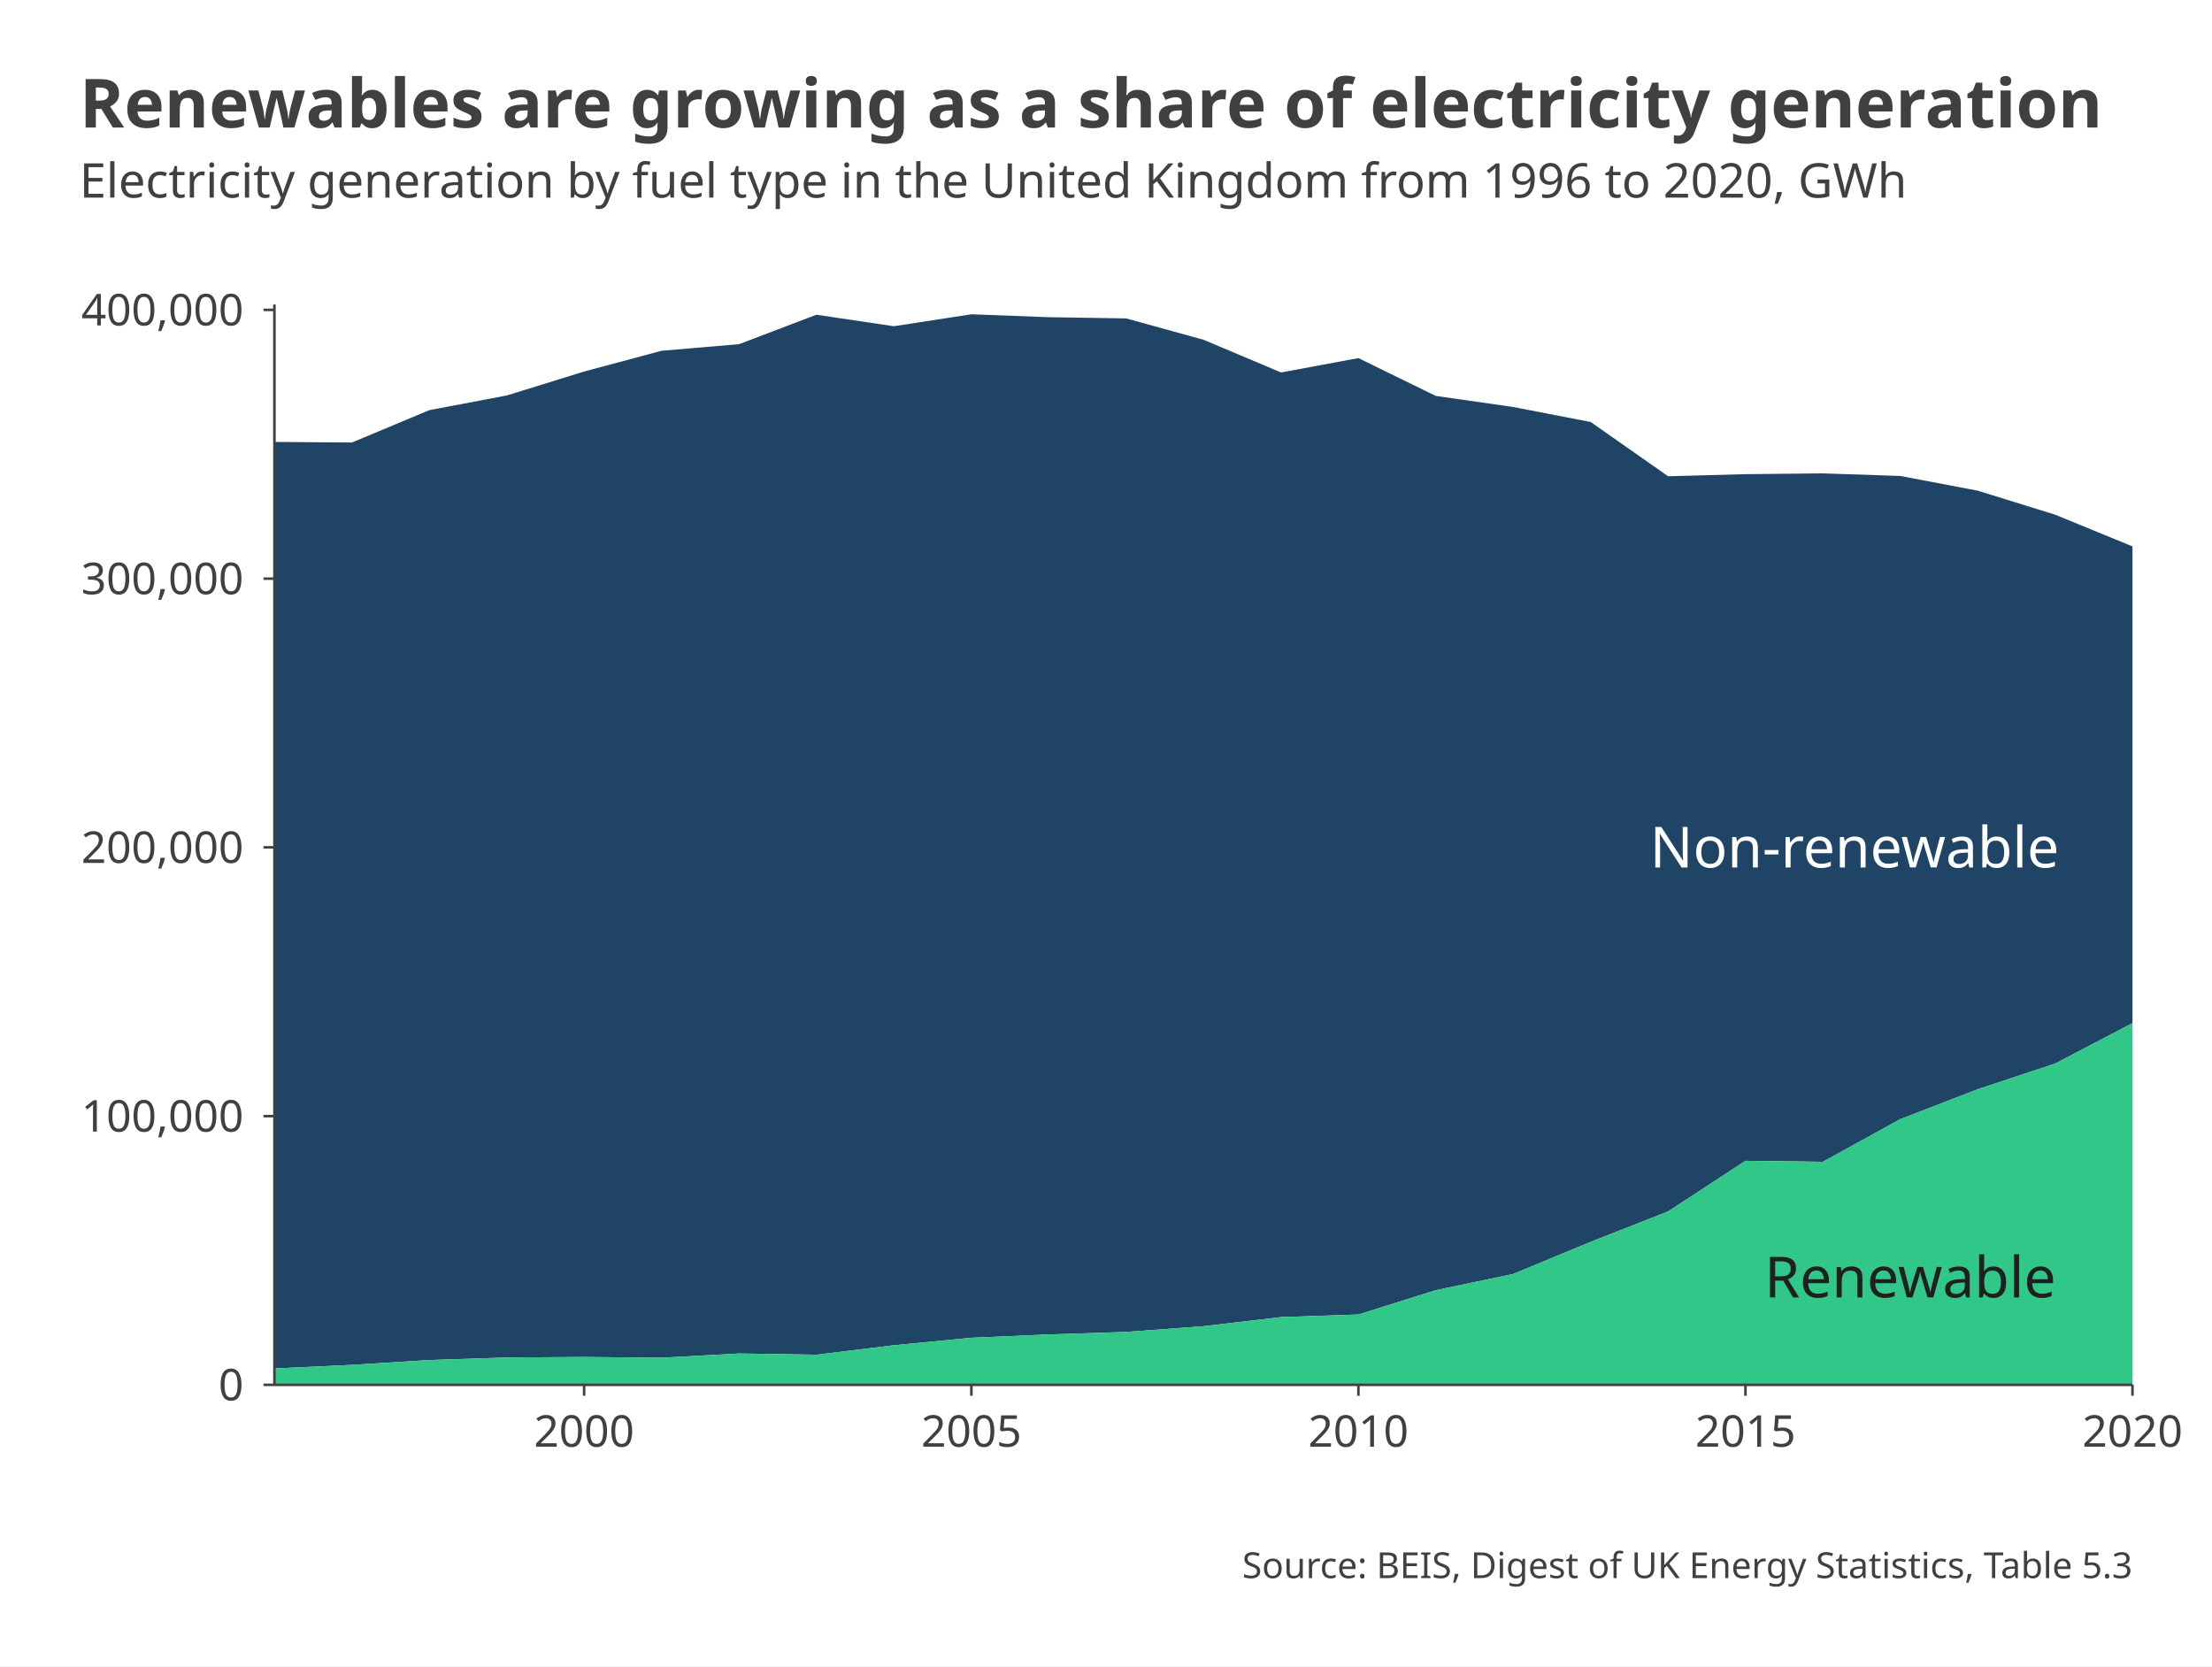
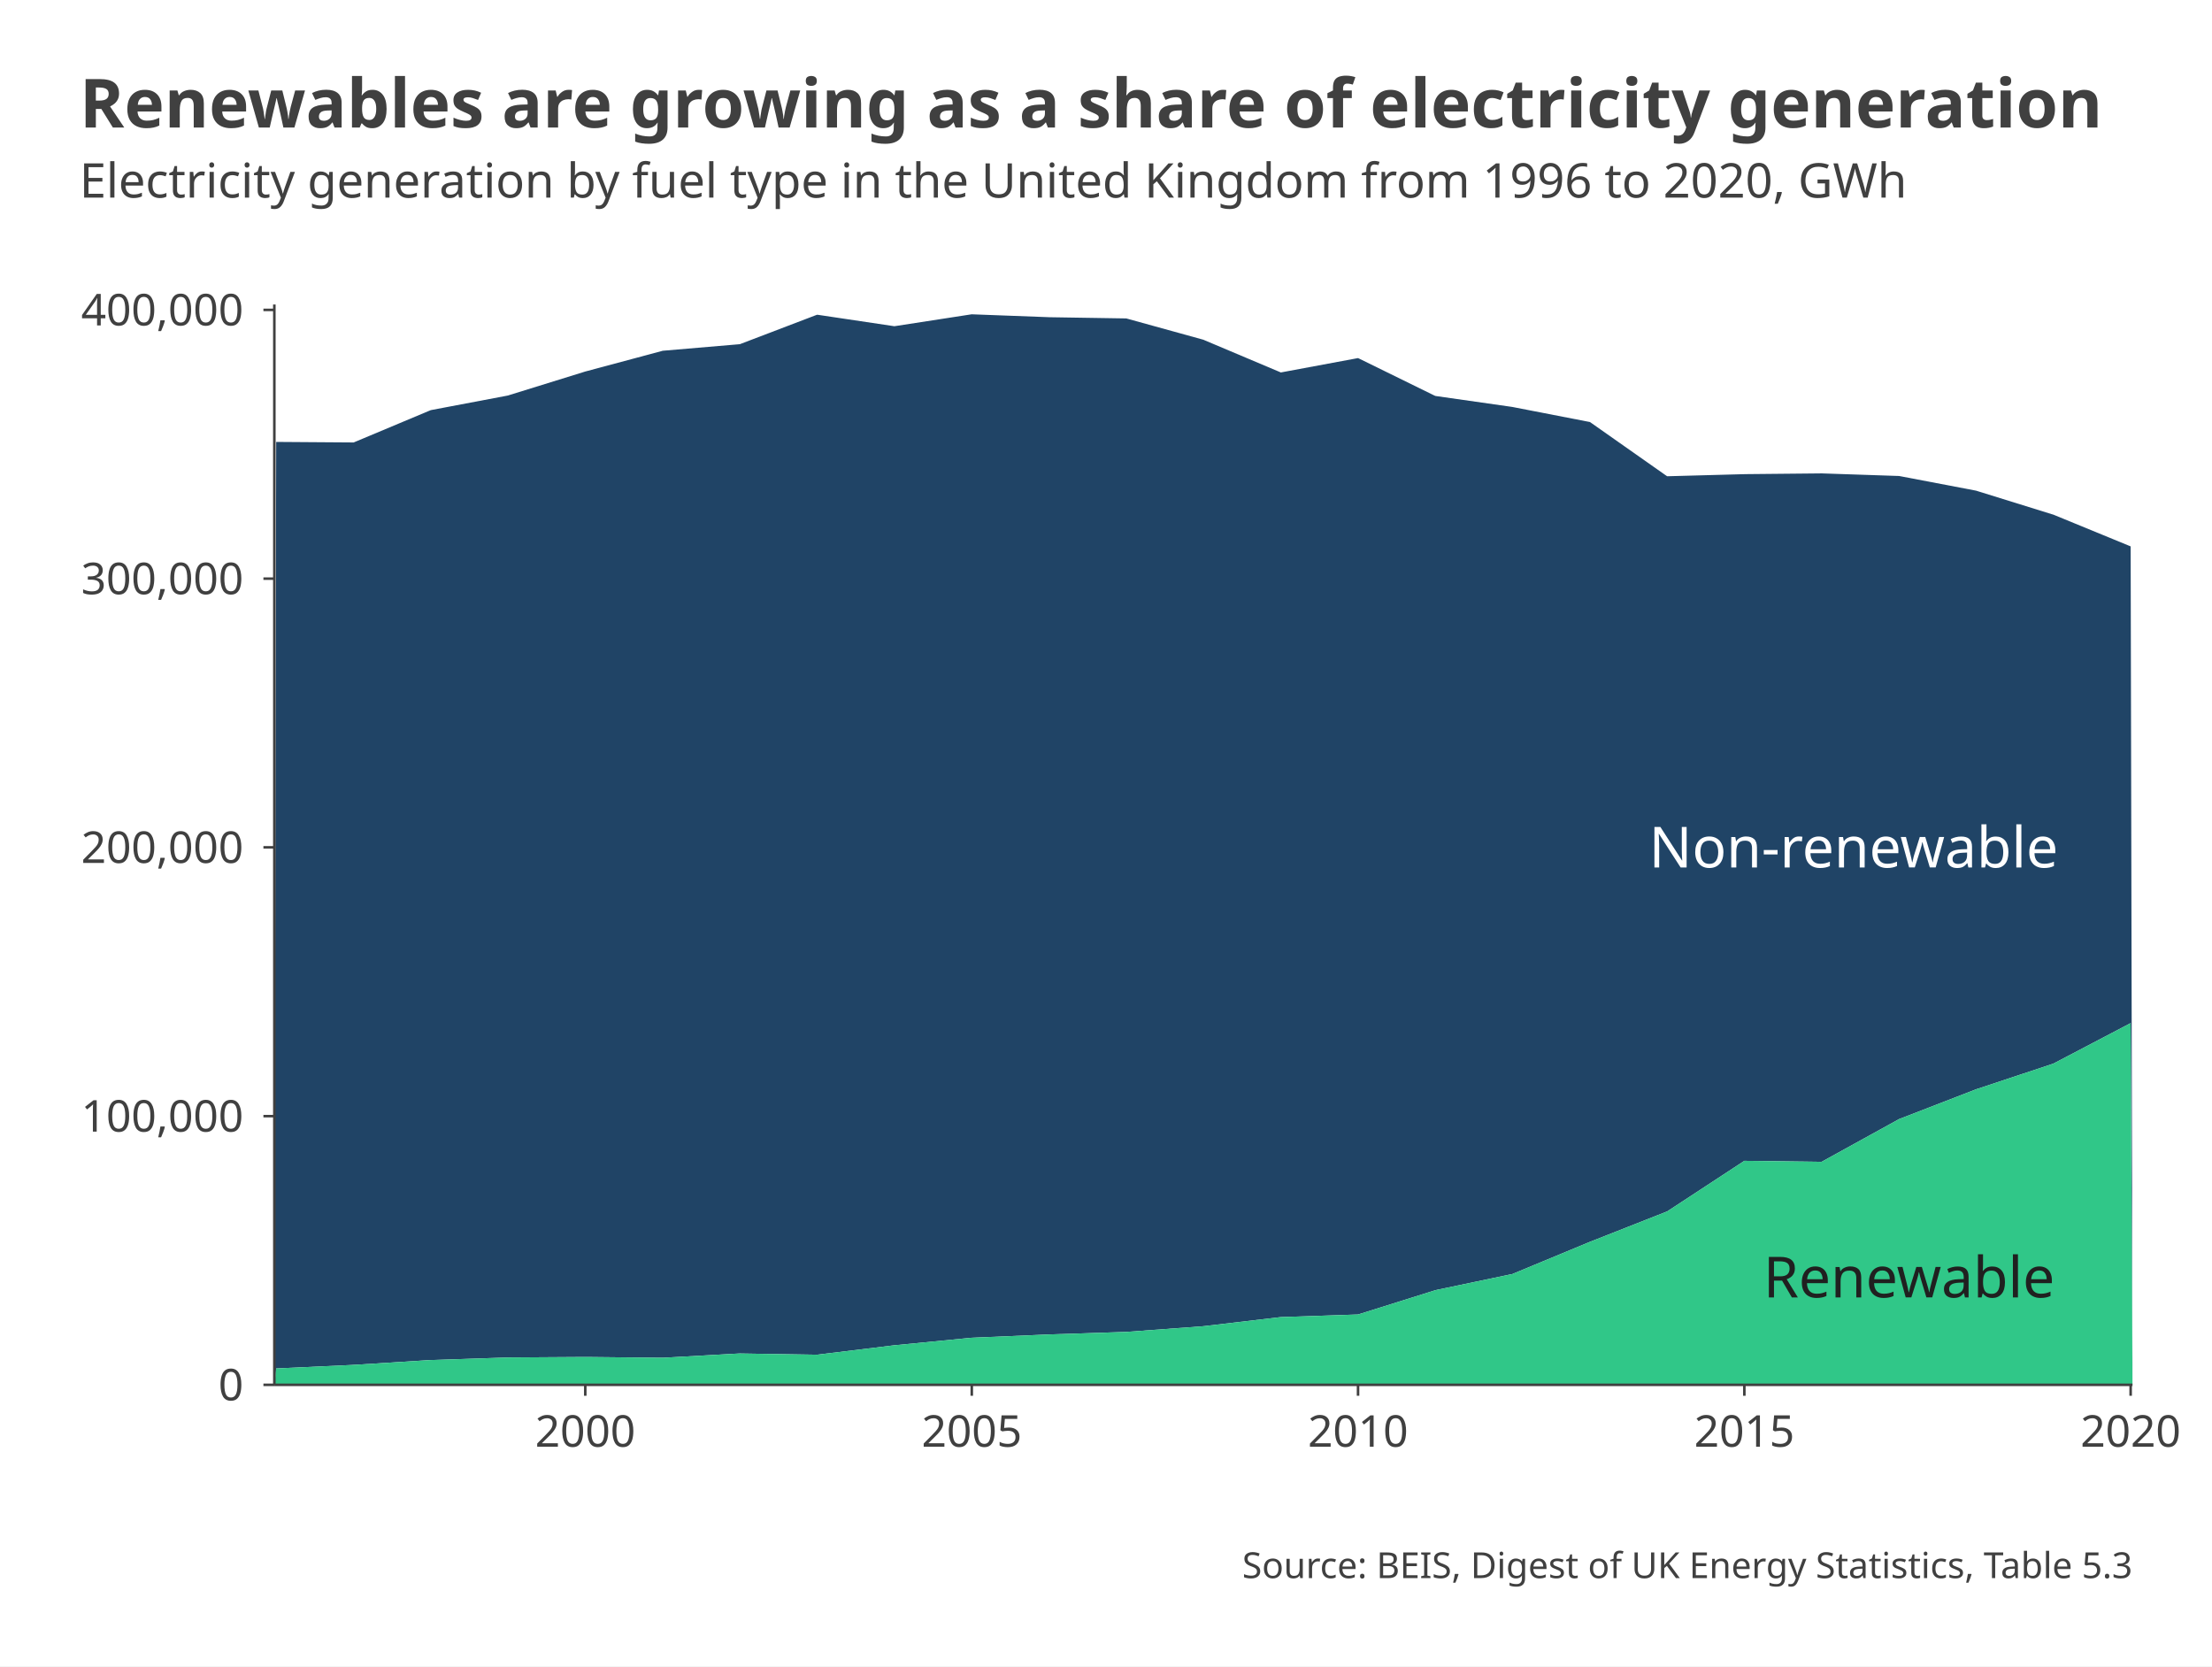
- <svg xmlns="http://www.w3.org/2000/svg" class="svglite" width="554.40pt" height="417.60pt" viewBox="0 0 554.40 417.60">
-   <defs>
-     <style type="text/css">
+ <svg xmlns="http://www.w3.org/2000/svg" width="554.40pt" height="417.60pt" viewBox="0 0 554.40 417.60">
+   <g class="svglite">
+     <defs>
+       <style type="text/css">
    .svglite line, .svglite polyline, .svglite polygon, .svglite path, .svglite rect, .svglite circle {
      fill: none;
      stroke: #000000;
      stroke-linecap: round;
      stroke-linejoin: round;
      stroke-miterlimit: 10.00;
    }
+     .svglite text {
+       white-space: pre;
+     }
+     .svglite g.glyphgroup path {
+       fill: inherit;
+       stroke: none;
+     }
  </style>
-   </defs>
-   <rect width="100%" height="100%" style="stroke: none; fill: #FFFFFF;" />
-   <defs>
-     <clipPath id="cpMC4wMHw1NTQuNDB8MC4wMHw0MTcuNjA=">
-       <rect x="0.00" y="0.00" width="554.40" height="417.60" />
-     </clipPath>
-   </defs>
-   <g clip-path="url(#cpMC4wMHw1NTQuNDB8MC4wMHw0MTcuNjA=)">
-     <rect x="0.00" y="0" width="554.40" height="417.60" style="stroke-width: 0.00; stroke: #FFFFFF; fill: #FFFFFF;" />
-   </g>
-   <defs>
-     <clipPath id="cpMTkuOTN8NTM0LjQ3fDc2LjMyfDM5Ny42Nw==">
-       <rect x="19.93" y="76.32" width="514.55" height="321.35" />
-     </clipPath>
-   </defs>
-   <g clip-path="url(#cpMTkuOTN8NTM0LjQ3fDc2LjMyfDM5Ny42Nw==)">
-     <rect x="19.93" y="76.32" width="514.55" height="321.35" style="stroke-width: 0.00; stroke: #FFFFFF; fill: #FFFFFF;" />
-   </g>
-   <g clip-path="url(#cpMC4wMHw1NTQuNDB8MC4wMHw0MTcuNjA=)">
+     </defs>
+     <rect width="100%" height="100%" style="stroke: none; fill: #FFFFFF;" />
+     <defs>
+       <clipPath id="cpMC4wMHw1NTQuNDB8MC4wMHw0MTcuNjA=">
+         <rect x="0.00" y="0.00" width="554.40" height="417.60" />
+       </clipPath>
+     </defs>
+     <g clip-path="url(#cpMC4wMHw1NTQuNDB8MC4wMHw0MTcuNjA=)">
+       <rect x="0.00" y="0.00" width="554.40" height="417.60" style="stroke-width: 0.00; stroke: #FFFFFF; fill: #FFFFFF;" />
+     </g>
+     <defs>
+       <clipPath id="cpNjguNzZ8NTM0LjQ3fDc2LjMyfDM0Ny4wOA==">
+         <rect x="68.76" y="76.32" width="465.72" height="270.76" />
+       </clipPath>
+     </defs>
+     <g clip-path="url(#cpNjguNzZ8NTM0LjQ3fDc2LjMyfDM0Ny4wOA==)">
</g>
-   <defs>
-     <clipPath id="cpNjguNzh8NTM0LjQ3fDc2LjMyfDM0Ny4wOA==">
-       <rect x="68.78" y="76.32" width="465.69" height="270.76" />
-     </clipPath>
-   </defs>
-   <g clip-path="url(#cpNjguNzh8NTM0LjQ3fDc2LjMyfDM0Ny4wOA==)">
-     <polygon points="68.78,110.76 88.22,110.90 107.61,102.79 127.01,99.12 146.40,93.11 165.84,87.91 185.23,86.26 204.62,78.88 224.01,81.76 243.46,78.77 262.85,79.50 282.24,79.80 301.63,85.15 321.07,93.35 340.46,89.75 359.85,99.23 379.24,102.00 398.69,105.77 418.08,119.36 437.47,118.84 456.86,118.64 476.30,119.29 495.69,122.98 515.08,128.99 534.47,136.94 534.47,256.42 515.08,266.56 495.69,272.99 476.30,280.48 456.86,291.18 437.47,290.93 418.08,303.62 398.69,311.24 379.24,319.30 359.85,323.36 340.46,329.45 321.07,330.10 301.63,332.38 282.24,333.82 262.85,334.45 243.46,335.28 224.01,337.16 204.62,339.53 185.23,339.22 165.84,340.29 146.40,340.10 127.01,340.23 107.61,340.86 88.22,342.07 68.78,342.97 " style="stroke-width: 0.00; stroke: none; fill: #204466;" />
-     <polyline points="68.78,110.76 88.22,110.90 107.61,102.79 127.01,99.12 146.40,93.11 165.84,87.91 185.23,86.26 204.62,78.88 224.01,81.76 243.46,78.77 262.85,79.50 282.24,79.80 301.63,85.15 321.07,93.35 340.46,89.75 359.85,99.23 379.24,102.00 398.69,105.77 418.08,119.36 437.47,118.84 456.86,118.64 476.30,119.29 495.69,122.98 515.08,128.99 534.47,136.94 " style="stroke-width: 1.07; stroke: none;" />
-     <polygon points="68.78,342.97 88.22,342.07 107.61,340.86 127.01,340.23 146.40,340.10 165.84,340.29 185.23,339.22 204.62,339.53 224.01,337.16 243.46,335.28 262.85,334.45 282.24,333.82 301.63,332.38 321.07,330.10 340.46,329.45 359.85,323.36 379.24,319.30 398.69,311.24 418.08,303.62 437.47,290.93 456.86,291.18 476.30,280.48 495.69,272.99 515.08,266.56 534.47,256.42 534.47,347.08 515.08,347.08 495.69,347.08 476.30,347.08 456.86,347.08 437.47,347.08 418.08,347.08 398.69,347.08 379.24,347.08 359.85,347.08 340.46,347.08 321.07,347.08 301.63,347.08 282.24,347.08 262.85,347.08 243.46,347.08 224.01,347.08 204.62,347.08 185.23,347.08 165.84,347.08 146.40,347.08 127.01,347.08 107.61,347.08 88.22,347.08 68.78,347.08 " style="stroke-width: 0.00; stroke: none; fill: #30C788;" />
-     <polyline points="68.78,342.97 88.22,342.07 107.61,340.86 127.01,340.23 146.40,340.10 165.84,340.29 185.23,339.22 204.62,339.53 224.01,337.16 243.46,335.28 262.85,334.45 282.24,333.82 301.63,332.38 321.07,330.10 340.46,329.45 359.85,323.36 379.24,319.30 398.69,311.24 418.08,303.62 437.47,290.93 456.86,291.18 476.30,280.48 495.69,272.99 515.08,266.56 534.47,256.42 " style="stroke-width: 1.07; stroke: none;" />
-     <text x="413.51" y="217.41" style="font-size: 14.23px; fill: #FFFFFF; font-family: Avenir Next;" textLength="100.74px" lengthAdjust="spacingAndGlyphs">Non-renewable</text>
-     <text x="442.25" y="325.17" style="font-size: 14.23px; fill: #202020; font-family: Avenir Next;" textLength="71.86px" lengthAdjust="spacingAndGlyphs">Renewable</text>
-   </g>
-   <g clip-path="url(#cpMC4wMHw1NTQuNDB8MC4wMHw0MTcuNjA=)">
-     <polyline points="68.78,347.08 68.78,76.32 " style="stroke-width: 0.64; stroke: #404040; stroke-linecap: butt;" />
-     <text x="61.06" y="350.97" text-anchor="end" style="font-size: 11.00px; fill: #404040; font-family: Avenir Next;" textLength="6.38px" lengthAdjust="spacingAndGlyphs">0</text>
-     <text x="61.06" y="283.62" text-anchor="end" style="font-size: 11.00px; fill: #404040; font-family: Avenir Next;" textLength="41.13px" lengthAdjust="spacingAndGlyphs">100,000</text>
-     <text x="61.06" y="216.27" text-anchor="end" style="font-size: 11.00px; fill: #404040; font-family: Avenir Next;" textLength="41.13px" lengthAdjust="spacingAndGlyphs">200,000</text>
-     <text x="61.06" y="148.92" text-anchor="end" style="font-size: 11.00px; fill: #404040; font-family: Avenir Next;" textLength="41.13px" lengthAdjust="spacingAndGlyphs">300,000</text>
-     <text x="61.06" y="81.56" text-anchor="end" style="font-size: 11.00px; fill: #404040; font-family: Avenir Next;" textLength="41.13px" lengthAdjust="spacingAndGlyphs">400,000</text>
-     <polyline points="66.04,347.08 68.78,347.08 " style="stroke-width: 0.64; stroke: #404040; stroke-linecap: butt;" />
-     <polyline points="66.04,279.73 68.78,279.73 " style="stroke-width: 0.64; stroke: #404040; stroke-linecap: butt;" />
-     <polyline points="66.04,212.37 68.78,212.37 " style="stroke-width: 0.64; stroke: #404040; stroke-linecap: butt;" />
-     <polyline points="66.04,145.02 68.78,145.02 " style="stroke-width: 0.64; stroke: #404040; stroke-linecap: butt;" />
-     <polyline points="66.04,77.67 68.78,77.67 " style="stroke-width: 0.64; stroke: #404040; stroke-linecap: butt;" />
-     <polyline points="68.78,347.08 534.47,347.08 " style="stroke-width: 0.64; stroke: #404040; stroke-linecap: butt;" />
-     <polyline points="146.40,349.82 146.40,347.08 " style="stroke-width: 0.64; stroke: #404040; stroke-linecap: butt;" />
-     <polyline points="243.46,349.82 243.46,347.08 " style="stroke-width: 0.64; stroke: #404040; stroke-linecap: butt;" />
-     <polyline points="340.46,349.82 340.46,347.08 " style="stroke-width: 0.64; stroke: #404040; stroke-linecap: butt;" />
-     <polyline points="437.47,349.82 437.47,347.08 " style="stroke-width: 0.64; stroke: #404040; stroke-linecap: butt;" />
-     <polyline points="534.47,349.82 534.47,347.08 " style="stroke-width: 0.64; stroke: #404040; stroke-linecap: butt;" />
-     <text x="146.40" y="362.59" text-anchor="middle" style="font-size: 11.00px; fill: #404040; font-family: Avenir Next;" textLength="25.52px" lengthAdjust="spacingAndGlyphs">2000</text>
-     <text x="243.46" y="362.59" text-anchor="middle" style="font-size: 11.00px; fill: #404040; font-family: Avenir Next;" textLength="25.52px" lengthAdjust="spacingAndGlyphs">2005</text>
-     <text x="340.46" y="362.59" text-anchor="middle" style="font-size: 11.00px; fill: #404040; font-family: Avenir Next;" textLength="25.52px" lengthAdjust="spacingAndGlyphs">2010</text>
-     <text x="437.47" y="362.59" text-anchor="middle" style="font-size: 11.00px; fill: #404040; font-family: Avenir Next;" textLength="25.52px" lengthAdjust="spacingAndGlyphs">2015</text>
-     <text x="534.47" y="362.59" text-anchor="middle" style="font-size: 11.00px; fill: #404040; font-family: Avenir Next;" textLength="25.52px" lengthAdjust="spacingAndGlyphs">2020</text>
-     <text x="534.47" y="395.51" text-anchor="end" style="font-size: 9.00px; fill: #404040; font-family: Avenir Next;" textLength="218.03px" lengthAdjust="spacingAndGlyphs">Source: BEIS, Digest of UK Energy Statistics, Table 5.3</text>
-     <text x="19.93" y="49.52" style="font-size: 12.00px; fill: #404040; font-family: Avenir Next;" textLength="448.26px" lengthAdjust="spacingAndGlyphs">Electricity generation by fuel type in the United Kingdom from 1996 to 2020, GWh</text>
-     <text x="19.93" y="31.96" style="font-size: 17.00px; font-weight: 600; fill: #404040; font-family: Avenir Next;" textLength="467.90px" lengthAdjust="spacingAndGlyphs">Renewables are growing as a share of electricity generation</text>
+     <g clip-path="url(#cpMC4wMHw1NTQuNDB8MC4wMHw0MTcuNjA=)">
+ </g>
+     <defs>
+       <clipPath id="cpMTkuOTN8NTM0LjQ3fDc2LjMyfDM5Ny42Nw==">
+         <rect x="19.93" y="76.32" width="514.55" height="321.35" />
+       </clipPath>
+     </defs>
+     <g clip-path="url(#cpMTkuOTN8NTM0LjQ3fDc2LjMyfDM5Ny42Nw==)">
+       <rect x="19.93" y="76.32" width="514.55" height="321.35" style="stroke-width: 0.00; stroke: #FFFFFF; fill: #FFFFFF;" />
+     </g>
+     <g clip-path="url(#cpMC4wMHw1NTQuNDB8MC4wMHw0MTcuNjA=)">
+ </g>
+     <g clip-path="url(#cpNjguNzZ8NTM0LjQ3fDc2LjMyfDM0Ny4wOA==)">
+       <polygon points="69.22,110.76 69.69,110.76 88.16,110.89 88.63,110.90 89.09,110.70 107.51,102.98 107.98,102.79 108.44,102.70 126.87,99.21 127.33,99.12 127.80,98.97 146.22,93.26 146.69,93.11 147.15,92.99 165.63,88.04 166.09,87.91 166.56,87.87 184.98,86.30 185.44,86.26 185.91,86.08 204.33,79.05 204.80,78.88 205.26,78.94 223.69,81.69 224.15,81.76 224.62,81.69 243.09,78.84 243.56,78.77 244.02,78.79 262.44,79.48 262.91,79.50 263.37,79.51 281.80,79.80 282.26,79.80 282.73,79.93 301.15,85.02 301.62,85.15 302.08,85.35 320.56,93.15 321.02,93.35 321.49,93.26 339.91,89.83 340.37,89.75 340.84,89.97 359.26,99.01 359.73,99.23 360.19,99.30 378.62,101.93 379.08,102.00 379.54,102.09 398.02,105.68 398.49,105.77 398.95,106.09 417.37,119.04 417.84,119.36 418.30,119.35 436.73,118.85 437.19,118.84 437.66,118.83 456.08,118.65 456.55,118.64 457.01,118.66 475.49,119.28 475.95,119.29 476.42,119.38 494.84,122.89 495.30,122.98 495.77,123.13 514.19,128.85 514.66,128.99 515.12,129.18 533.55,136.75 534.01,136.94 534.47,347.08 534.01,256.42 533.55,256.66 515.12,266.32 514.66,266.56 514.19,266.72 495.77,272.84 495.30,272.99 494.84,273.17 476.42,280.30 475.95,280.48 475.49,280.74 457.01,290.93 456.55,291.18 456.08,291.18 437.66,290.94 437.19,290.93 436.73,291.24 418.30,303.32 417.84,303.62 417.37,303.80 398.95,311.06 398.49,311.24 398.02,311.43 379.54,319.10 379.08,319.30 378.62,319.39 360.19,323.26 359.73,323.36 359.26,323.51 340.84,329.30 340.37,329.45 339.91,329.46 321.49,330.08 321.02,330.10 320.56,330.15 302.08,332.33 301.62,332.38 301.15,332.42 282.73,333.78 282.26,333.82 281.80,333.83 263.37,334.43 262.91,334.45 262.44,334.47 244.02,335.26 243.56,335.28 243.09,335.32 224.62,337.12 224.15,337.16 223.69,337.22 205.26,339.47 204.80,339.53 204.33,339.52 185.91,339.23 185.44,339.22 184.98,339.24 166.56,340.27 166.09,340.29 165.63,340.29 147.15,340.10 146.69,340.10 146.22,340.10 127.80,340.22 127.33,340.23 126.87,340.24 108.44,340.85 107.98,340.86 107.51,340.89 89.09,342.05 88.63,342.07 88.16,342.10 69.69,342.95 69.22,342.97 68.76,347.08 " style="stroke-width: 0.00; stroke: none; stroke-linecap: butt; fill: #204466;" />
+       <polyline points="69.22,110.76 69.69,110.76 88.16,110.89 88.63,110.90 89.09,110.70 107.51,102.98 107.98,102.79 108.44,102.70 126.87,99.21 127.33,99.12 127.80,98.97 146.22,93.26 146.69,93.11 147.15,92.99 165.63,88.04 166.09,87.91 166.56,87.87 184.98,86.30 185.44,86.26 185.91,86.08 204.33,79.05 204.80,78.88 205.26,78.94 223.69,81.69 224.15,81.76 224.62,81.69 243.09,78.84 243.56,78.77 244.02,78.79 262.44,79.48 262.91,79.50 263.37,79.51 281.80,79.80 282.26,79.80 282.73,79.93 301.15,85.02 301.62,85.15 302.08,85.35 320.56,93.15 321.02,93.35 321.49,93.26 339.91,89.83 340.37,89.75 340.84,89.97 359.26,99.01 359.73,99.23 360.19,99.30 378.62,101.93 379.08,102.00 379.54,102.09 398.02,105.68 398.49,105.77 398.95,106.09 417.37,119.04 417.84,119.36 418.30,119.35 436.73,118.85 437.19,118.84 437.66,118.83 456.08,118.65 456.55,118.64 457.01,118.66 475.49,119.28 475.95,119.29 476.42,119.38 494.84,122.89 495.30,122.98 495.77,123.13 514.19,128.85 514.66,128.99 515.12,129.18 533.55,136.75 534.01,136.94 " style="stroke-width: 1.07; stroke: none; stroke-linecap: butt;" />
+       <polygon points="69.22,342.97 69.69,342.95 88.16,342.10 88.63,342.07 89.09,342.05 107.51,340.89 107.98,340.86 108.44,340.85 126.87,340.24 127.33,340.23 127.80,340.22 146.22,340.10 146.69,340.10 147.15,340.10 165.63,340.29 166.09,340.29 166.56,340.27 184.98,339.24 185.44,339.22 185.91,339.23 204.33,339.52 204.80,339.53 205.26,339.47 223.69,337.22 224.15,337.16 224.62,337.12 243.09,335.32 243.56,335.28 244.02,335.26 262.44,334.47 262.91,334.45 263.37,334.43 281.80,333.83 282.26,333.82 282.73,333.78 301.15,332.42 301.62,332.38 302.08,332.33 320.56,330.15 321.02,330.10 321.49,330.08 339.91,329.46 340.37,329.45 340.84,329.30 359.26,323.51 359.73,323.36 360.19,323.26 378.62,319.39 379.08,319.30 379.54,319.10 398.02,311.43 398.49,311.24 398.95,311.06 417.37,303.80 417.84,303.62 418.30,303.32 436.73,291.24 437.19,290.93 437.66,290.94 456.08,291.18 456.55,291.18 457.01,290.93 475.49,280.74 475.95,280.48 476.42,280.30 494.84,273.17 495.30,272.99 495.77,272.84 514.19,266.72 514.66,266.56 515.12,266.32 533.55,256.66 534.01,256.42 534.47,347.08 534.01,347.08 533.55,347.08 515.12,347.08 514.66,347.08 514.19,347.08 495.77,347.08 495.30,347.08 494.84,347.08 476.42,347.08 475.95,347.08 475.49,347.08 457.01,347.08 456.55,347.08 456.08,347.08 437.66,347.08 437.19,347.08 436.73,347.08 418.30,347.08 417.84,347.08 417.37,347.08 398.95,347.08 398.49,347.08 398.02,347.08 379.54,347.08 379.08,347.08 378.62,347.08 360.19,347.08 359.73,347.08 359.26,347.08 340.84,347.08 340.37,347.08 339.91,347.08 321.49,347.08 321.02,347.08 320.56,347.08 302.08,347.08 301.62,347.08 301.15,347.08 282.73,347.08 282.26,347.08 281.80,347.08 263.37,347.08 262.91,347.08 262.44,347.08 244.02,347.08 243.56,347.08 243.09,347.08 224.62,347.08 224.15,347.08 223.69,347.08 205.26,347.08 204.80,347.08 204.33,347.08 185.91,347.08 185.44,347.08 184.98,347.08 166.56,347.08 166.09,347.08 165.63,347.08 147.15,347.08 146.69,347.08 146.22,347.08 127.80,347.08 127.33,347.08 126.87,347.08 108.44,347.08 107.98,347.08 107.51,347.08 89.09,347.08 88.63,347.08 88.16,347.08 69.69,347.08 69.22,347.08 68.76,347.08 " style="stroke-width: 0.00; stroke: none; stroke-linecap: butt; fill: #30C788;" />
+       <polyline points="69.22,342.97 69.69,342.95 88.16,342.10 88.63,342.07 89.09,342.05 107.51,340.89 107.98,340.86 108.44,340.85 126.87,340.24 127.33,340.23 127.80,340.22 146.22,340.10 146.69,340.10 147.15,340.10 165.63,340.29 166.09,340.29 166.56,340.27 184.98,339.24 185.44,339.22 185.91,339.23 204.33,339.52 204.80,339.53 205.26,339.47 223.69,337.22 224.15,337.16 224.62,337.12 243.09,335.32 243.56,335.28 244.02,335.26 262.44,334.47 262.91,334.45 263.37,334.43 281.80,333.83 282.26,333.82 282.73,333.78 301.15,332.42 301.62,332.38 302.08,332.33 320.56,330.15 321.02,330.10 321.49,330.08 339.91,329.46 340.37,329.45 340.84,329.30 359.26,323.51 359.73,323.36 360.19,323.26 378.62,319.39 379.08,319.30 379.54,319.10 398.02,311.43 398.49,311.24 398.95,311.06 417.37,303.80 417.84,303.62 418.30,303.32 436.73,291.24 437.19,290.93 437.66,290.94 456.08,291.18 456.55,291.18 457.01,290.93 475.49,280.74 475.95,280.48 476.42,280.30 494.84,273.17 495.30,272.99 495.77,272.84 514.19,266.72 514.66,266.56 515.12,266.32 533.55,256.66 534.01,256.42 " style="stroke-width: 1.07; stroke: none; stroke-linecap: butt;" />
+       <text x="413.28" y="217.41" style="font-size: 14.23px;fill: #FFFFFF; font-family: &quot;Avenir Next&quot;;" textLength="100.77px" lengthAdjust="spacingAndGlyphs">Non-renewable</text>
+       <text x="441.96" y="325.17" style="font-size: 14.23px;fill: #202020; font-family: &quot;Avenir Next&quot;;" textLength="71.88px" lengthAdjust="spacingAndGlyphs">Renewable</text>
+     </g>
+     <g clip-path="url(#cpMC4wMHw1NTQuNDB8MC4wMHw0MTcuNjA=)">
+       <polyline points="68.76,347.08 68.76,76.32 " style="stroke-width: 0.64; stroke: #404040; stroke-linecap: butt;" />
+       <text x="61.03" y="350.97" text-anchor="end" style="font-size: 11.00px;fill: #404040; font-family: &quot;Avenir Next&quot;;" textLength="6.38px" lengthAdjust="spacingAndGlyphs">0</text>
+       <text x="61.03" y="283.62" text-anchor="end" style="font-size: 11.00px;fill: #404040; font-family: &quot;Avenir Next&quot;;" textLength="41.11px" lengthAdjust="spacingAndGlyphs">100,000</text>
+       <text x="61.03" y="216.27" text-anchor="end" style="font-size: 11.00px;fill: #404040; font-family: &quot;Avenir Next&quot;;" textLength="41.11px" lengthAdjust="spacingAndGlyphs">200,000</text>
+       <text x="61.03" y="148.92" text-anchor="end" style="font-size: 11.00px;fill: #404040; font-family: &quot;Avenir Next&quot;;" textLength="41.11px" lengthAdjust="spacingAndGlyphs">300,000</text>
+       <text x="61.03" y="81.56" text-anchor="end" style="font-size: 11.00px;fill: #404040; font-family: &quot;Avenir Next&quot;;" textLength="41.11px" lengthAdjust="spacingAndGlyphs">400,000</text>
+       <polyline points="66.02,347.08 68.76,347.08 " style="stroke-width: 0.64; stroke: #404040; stroke-linecap: butt;" />
+       <polyline points="66.02,279.73 68.76,279.73 " style="stroke-width: 0.64; stroke: #404040; stroke-linecap: butt;" />
+       <polyline points="66.02,212.37 68.76,212.37 " style="stroke-width: 0.64; stroke: #404040; stroke-linecap: butt;" />
+       <polyline points="66.02,145.02 68.76,145.02 " style="stroke-width: 0.64; stroke: #404040; stroke-linecap: butt;" />
+       <polyline points="66.02,77.67 68.76,77.67 " style="stroke-width: 0.64; stroke: #404040; stroke-linecap: butt;" />
+       <polyline points="68.76,347.08 534.47,347.08 " style="stroke-width: 0.64; stroke: #404040; stroke-linecap: butt;" />
+       <polyline points="146.69,349.82 146.69,347.08 " style="stroke-width: 0.64; stroke: #404040; stroke-linecap: butt;" />
+       <polyline points="243.56,349.82 243.56,347.08 " style="stroke-width: 0.64; stroke: #404040; stroke-linecap: butt;" />
+       <polyline points="340.37,349.82 340.37,347.08 " style="stroke-width: 0.64; stroke: #404040; stroke-linecap: butt;" />
+       <polyline points="437.19,349.82 437.19,347.08 " style="stroke-width: 0.64; stroke: #404040; stroke-linecap: butt;" />
+       <polyline points="534.01,349.82 534.01,347.08 " style="stroke-width: 0.64; stroke: #404040; stroke-linecap: butt;" />
+       <text x="146.69" y="362.59" text-anchor="middle" style="font-size: 11.00px;fill: #404040; font-family: &quot;Avenir Next&quot;;" textLength="25.50px" lengthAdjust="spacingAndGlyphs">2000</text>
+       <text x="243.56" y="362.59" text-anchor="middle" style="font-size: 11.00px;fill: #404040; font-family: &quot;Avenir Next&quot;;" textLength="25.50px" lengthAdjust="spacingAndGlyphs">2005</text>
+       <text x="340.37" y="362.59" text-anchor="middle" style="font-size: 11.00px;fill: #404040; font-family: &quot;Avenir Next&quot;;" textLength="25.50px" lengthAdjust="spacingAndGlyphs">2010</text>
+       <text x="437.19" y="362.59" text-anchor="middle" style="font-size: 11.00px;fill: #404040; font-family: &quot;Avenir Next&quot;;" textLength="25.50px" lengthAdjust="spacingAndGlyphs">2015</text>
+       <text x="534.01" y="362.59" text-anchor="middle" style="font-size: 11.00px;fill: #404040; font-family: &quot;Avenir Next&quot;;" textLength="25.50px" lengthAdjust="spacingAndGlyphs">2020</text>
+       <text x="534.47" y="395.51" text-anchor="end" style="font-size: 9.00px;fill: #404040; font-family: &quot;Avenir Next&quot;;" textLength="217.89px" lengthAdjust="spacingAndGlyphs">Source: BEIS, Digest of UK Energy Statistics, Table 5.3</text>
+       <text x="19.93" y="49.52" style="font-size: 12.00px;fill: #404040; font-family: &quot;Avenir Next&quot;;" textLength="447.62px" lengthAdjust="spacingAndGlyphs">Electricity generation by fuel type in the United Kingdom from 1996 to 2020, GWh</text>
+       <text x="19.93" y="31.96" style="font-size: 17.00px; font-weight: 600;fill: #404040; font-family: &quot;Avenir Next&quot;;" textLength="467.64px" lengthAdjust="spacingAndGlyphs">Renewables are growing as a share of electricity generation</text>
+     </g>
  </g>
</svg>
